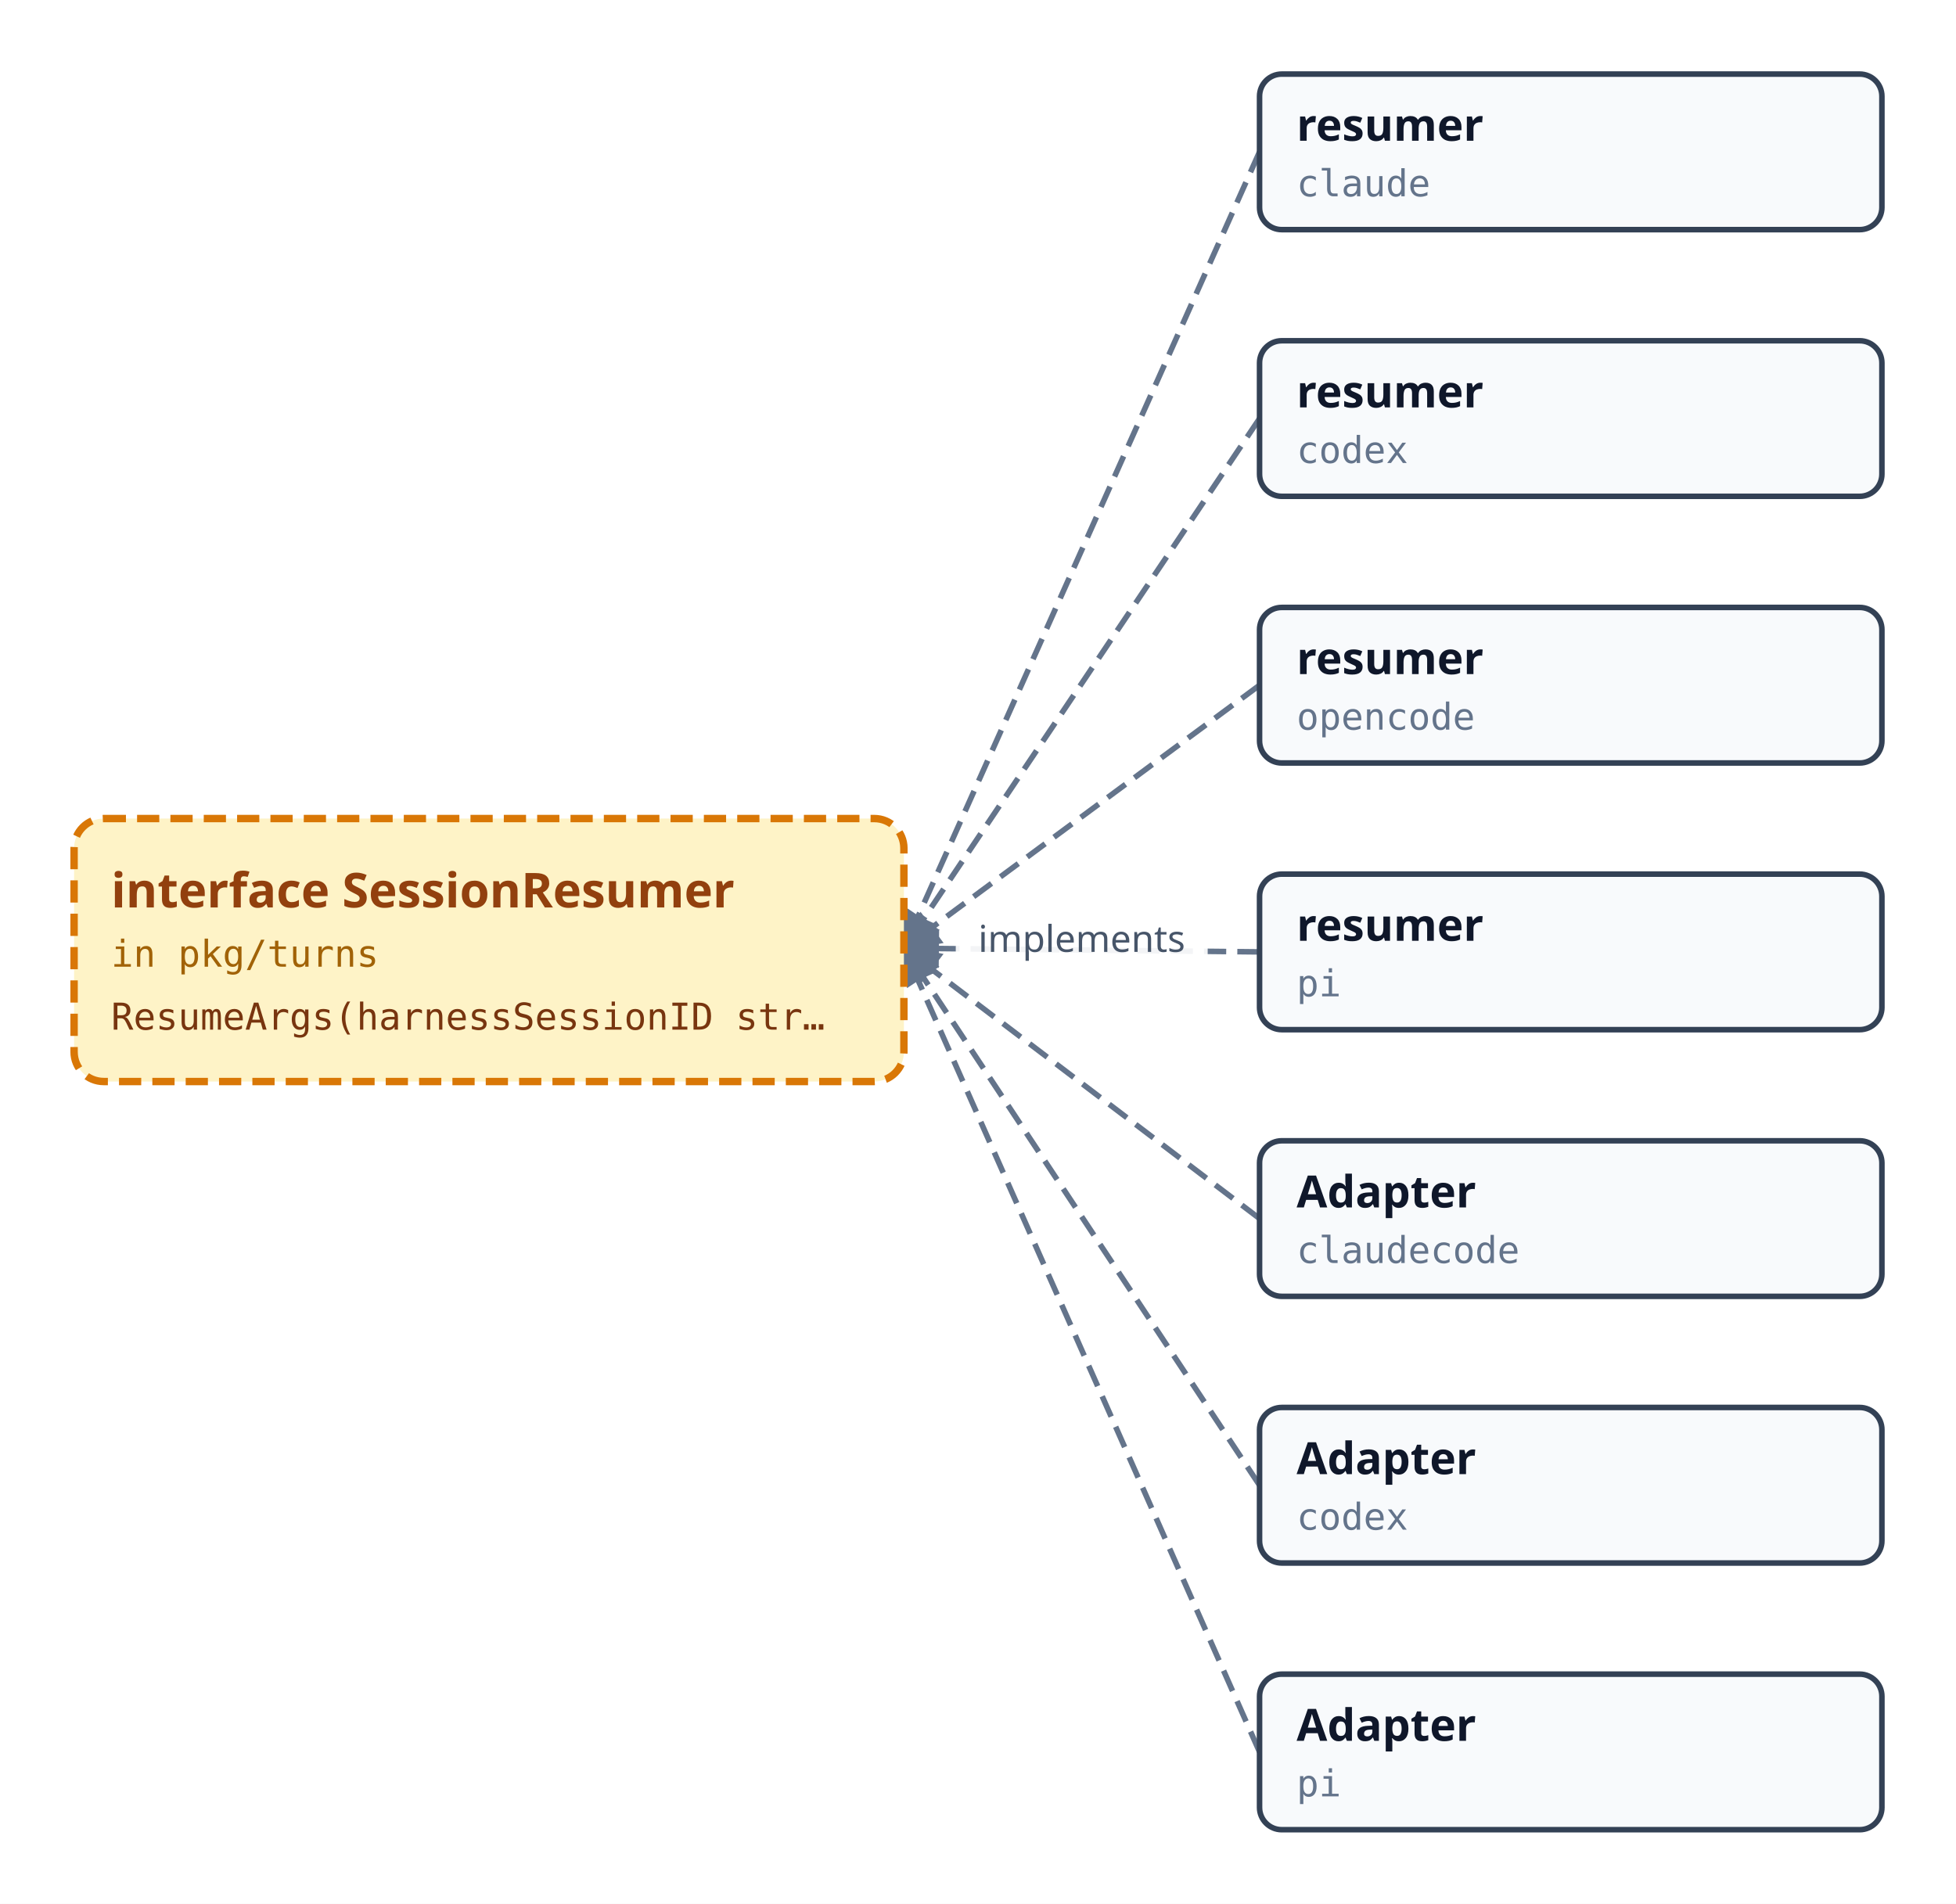
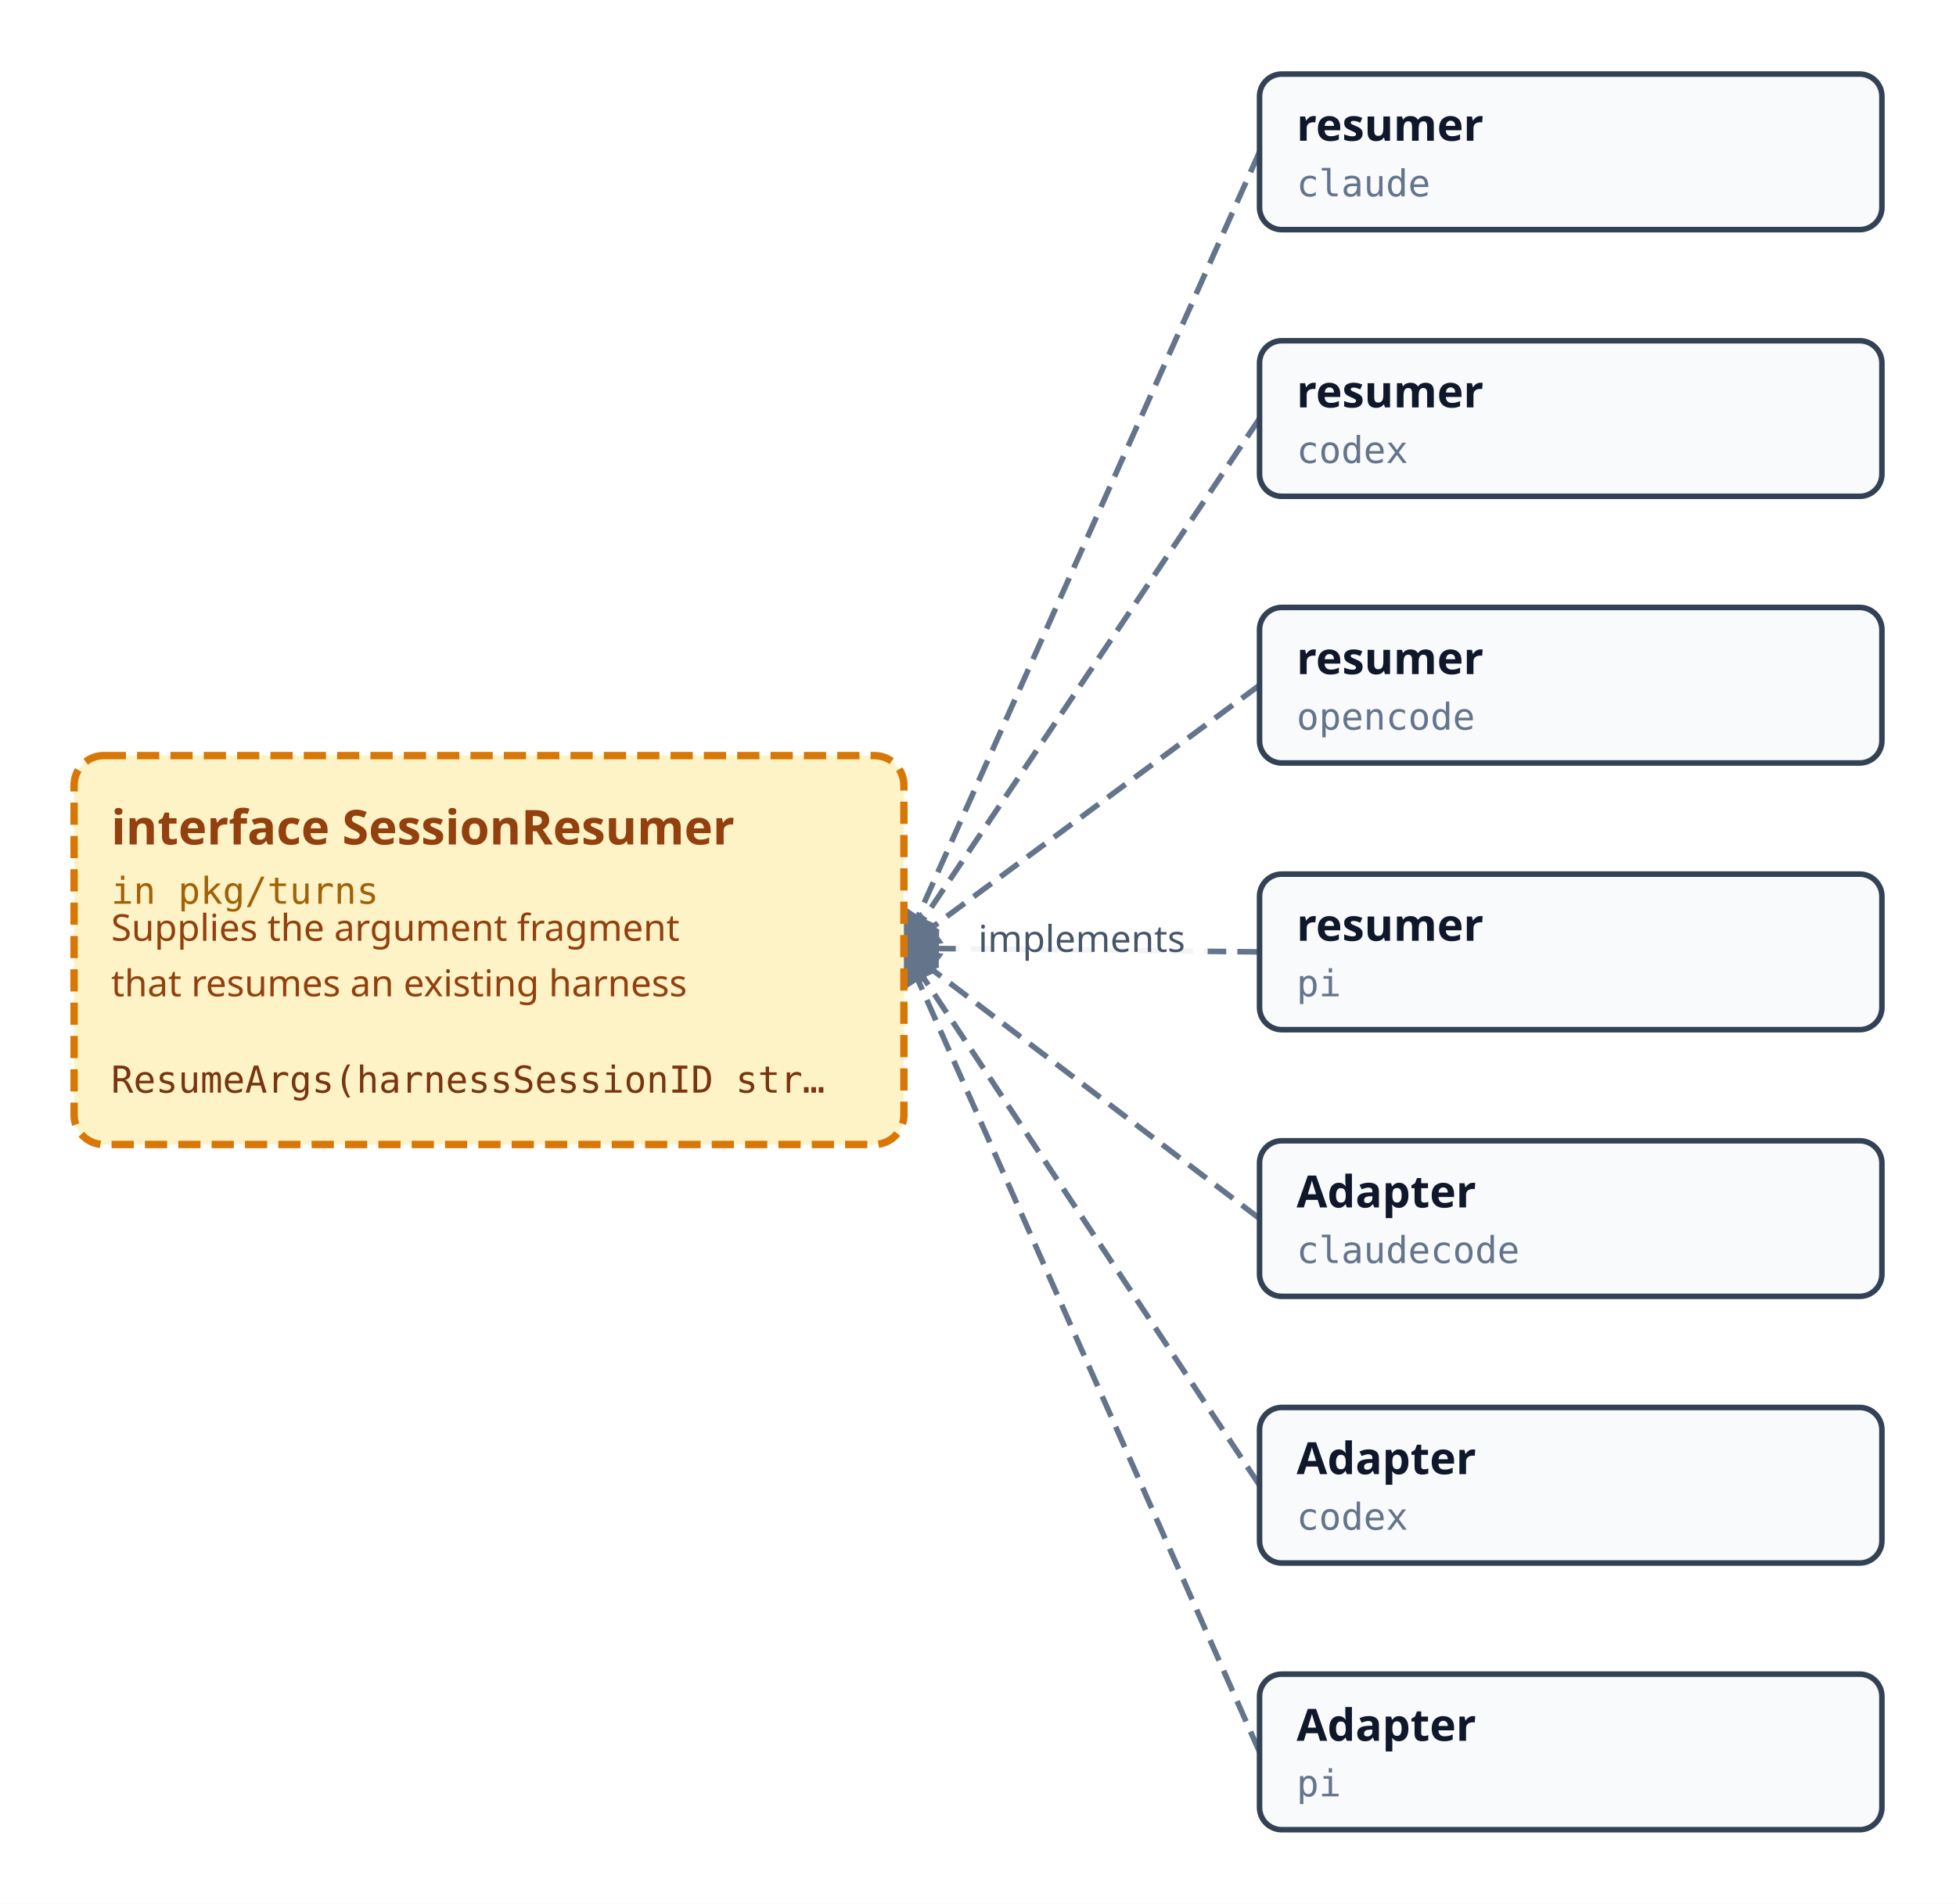
<svg xmlns="http://www.w3.org/2000/svg" width="528" height="514" viewBox="0 0 528 514" font-family="ui-sans-serif, system-ui, sans-serif">
  <defs>
    <marker id="arrow" viewBox="0 0 10 10" refX="9" refY="5" markerWidth="7" markerHeight="7" orient="auto-start-reverse">
      <path d="M0,0 L10,5 L0,10 z" fill="#64748b" />
    </marker>
  </defs>
  <rect width="100%" height="100%" fill="#ffffff" />
  <line x1="340" y1="41" x2="244" y2="256" stroke="#64748b" stroke-width="1.5" stroke-dasharray="6 3" marker-end="url(#arrow)" />
  <g transform="translate(340,20)">
    <rect width="168" height="42" rx="6" fill="#f8fafc" stroke="#334155" stroke-width="1.5" />
    <text x="10" y="18" font-size="12" font-weight="700" fill="#0f172a">resumer</text>
    <text x="10" y="33" font-size="10" font-family="ui-monospace, monospace" fill="#64748b">claude</text>
  </g>
  <line x1="340" y1="113" x2="244" y2="256" stroke="#64748b" stroke-width="1.5" stroke-dasharray="6 3" marker-end="url(#arrow)" />
  <g transform="translate(340,92)">
    <rect width="168" height="42" rx="6" fill="#f8fafc" stroke="#334155" stroke-width="1.5" />
    <text x="10" y="18" font-size="12" font-weight="700" fill="#0f172a">resumer</text>
    <text x="10" y="33" font-size="10" font-family="ui-monospace, monospace" fill="#64748b">codex</text>
  </g>
  <line x1="340" y1="185" x2="244" y2="256" stroke="#64748b" stroke-width="1.5" stroke-dasharray="6 3" marker-end="url(#arrow)" />
  <g transform="translate(340,164)">
    <rect width="168" height="42" rx="6" fill="#f8fafc" stroke="#334155" stroke-width="1.5" />
    <text x="10" y="18" font-size="12" font-weight="700" fill="#0f172a">resumer</text>
    <text x="10" y="33" font-size="10" font-family="ui-monospace, monospace" fill="#64748b">opencode</text>
  </g>
  <line x1="340" y1="257" x2="244" y2="256" stroke="#64748b" stroke-width="1.5" stroke-dasharray="6 3" marker-end="url(#arrow)" />
  <g transform="translate(340,236)">
    <rect width="168" height="42" rx="6" fill="#f8fafc" stroke="#334155" stroke-width="1.5" />
    <text x="10" y="18" font-size="12" font-weight="700" fill="#0f172a">resumer</text>
    <text x="10" y="33" font-size="10" font-family="ui-monospace, monospace" fill="#64748b">pi</text>
  </g>
  <line x1="340" y1="329" x2="244" y2="256" stroke="#64748b" stroke-width="1.5" stroke-dasharray="6 3" marker-end="url(#arrow)" />
  <g transform="translate(340,308)">
    <rect width="168" height="42" rx="6" fill="#f8fafc" stroke="#334155" stroke-width="1.5" />
    <text x="10" y="18" font-size="12" font-weight="700" fill="#0f172a">Adapter</text>
    <text x="10" y="33" font-size="10" font-family="ui-monospace, monospace" fill="#64748b">claudecode</text>
  </g>
  <line x1="340" y1="401" x2="244" y2="256" stroke="#64748b" stroke-width="1.5" stroke-dasharray="6 3" marker-end="url(#arrow)" />
  <g transform="translate(340,380)">
    <rect width="168" height="42" rx="6" fill="#f8fafc" stroke="#334155" stroke-width="1.5" />
    <text x="10" y="18" font-size="12" font-weight="700" fill="#0f172a">Adapter</text>
    <text x="10" y="33" font-size="10" font-family="ui-monospace, monospace" fill="#64748b">codex</text>
  </g>
  <line x1="340" y1="473" x2="244" y2="256" stroke="#64748b" stroke-width="1.5" stroke-dasharray="6 3" marker-end="url(#arrow)" />
  <g transform="translate(340,452)">
    <rect width="168" height="42" rx="6" fill="#f8fafc" stroke="#334155" stroke-width="1.5" />
    <text x="10" y="18" font-size="12" font-weight="700" fill="#0f172a">Adapter</text>
    <text x="10" y="33" font-size="10" font-family="ui-monospace, monospace" fill="#64748b">pi</text>
  </g>
  <rect x="258" y="246" width="68" height="15" rx="3" fill="#ffffff" opacity="0.92" />
  <text x="292" y="257" font-size="10" fill="#475569" text-anchor="middle">implements</text>
-   <g transform="translate(20,221)">
-     <rect width="224" height="71" rx="8" fill="#fef3c7" stroke="#d97706" stroke-width="2" stroke-dasharray="6 3" />
+   <g transform="translate(20,204)">
+     <rect width="224" height="105" rx="8" fill="#fef3c7" stroke="#d97706" stroke-width="2" stroke-dasharray="6 3" />
    <text x="10" y="24" font-size="13" font-weight="700" fill="#92400e">interface SessionResumer</text>
    <text x="10" y="40" font-size="10" font-family="ui-monospace, monospace" fill="#a16207">in pkg/turns</text>
-     <text x="10" y="57" font-size="10" font-family="ui-monospace, monospace" fill="#78350f">ResumeArgs(harnessSessionID str…</text>
+     <text x="10" y="50" font-size="10" fill="#92400e">Supplies the argument fragment</text>
+     <text x="10" y="65" font-size="10" fill="#92400e">that resumes an existing harness</text>
+     <text x="10" y="91" font-size="10" font-family="ui-monospace, monospace" fill="#78350f">ResumeArgs(harnessSessionID str…</text>
  </g>
</svg>
